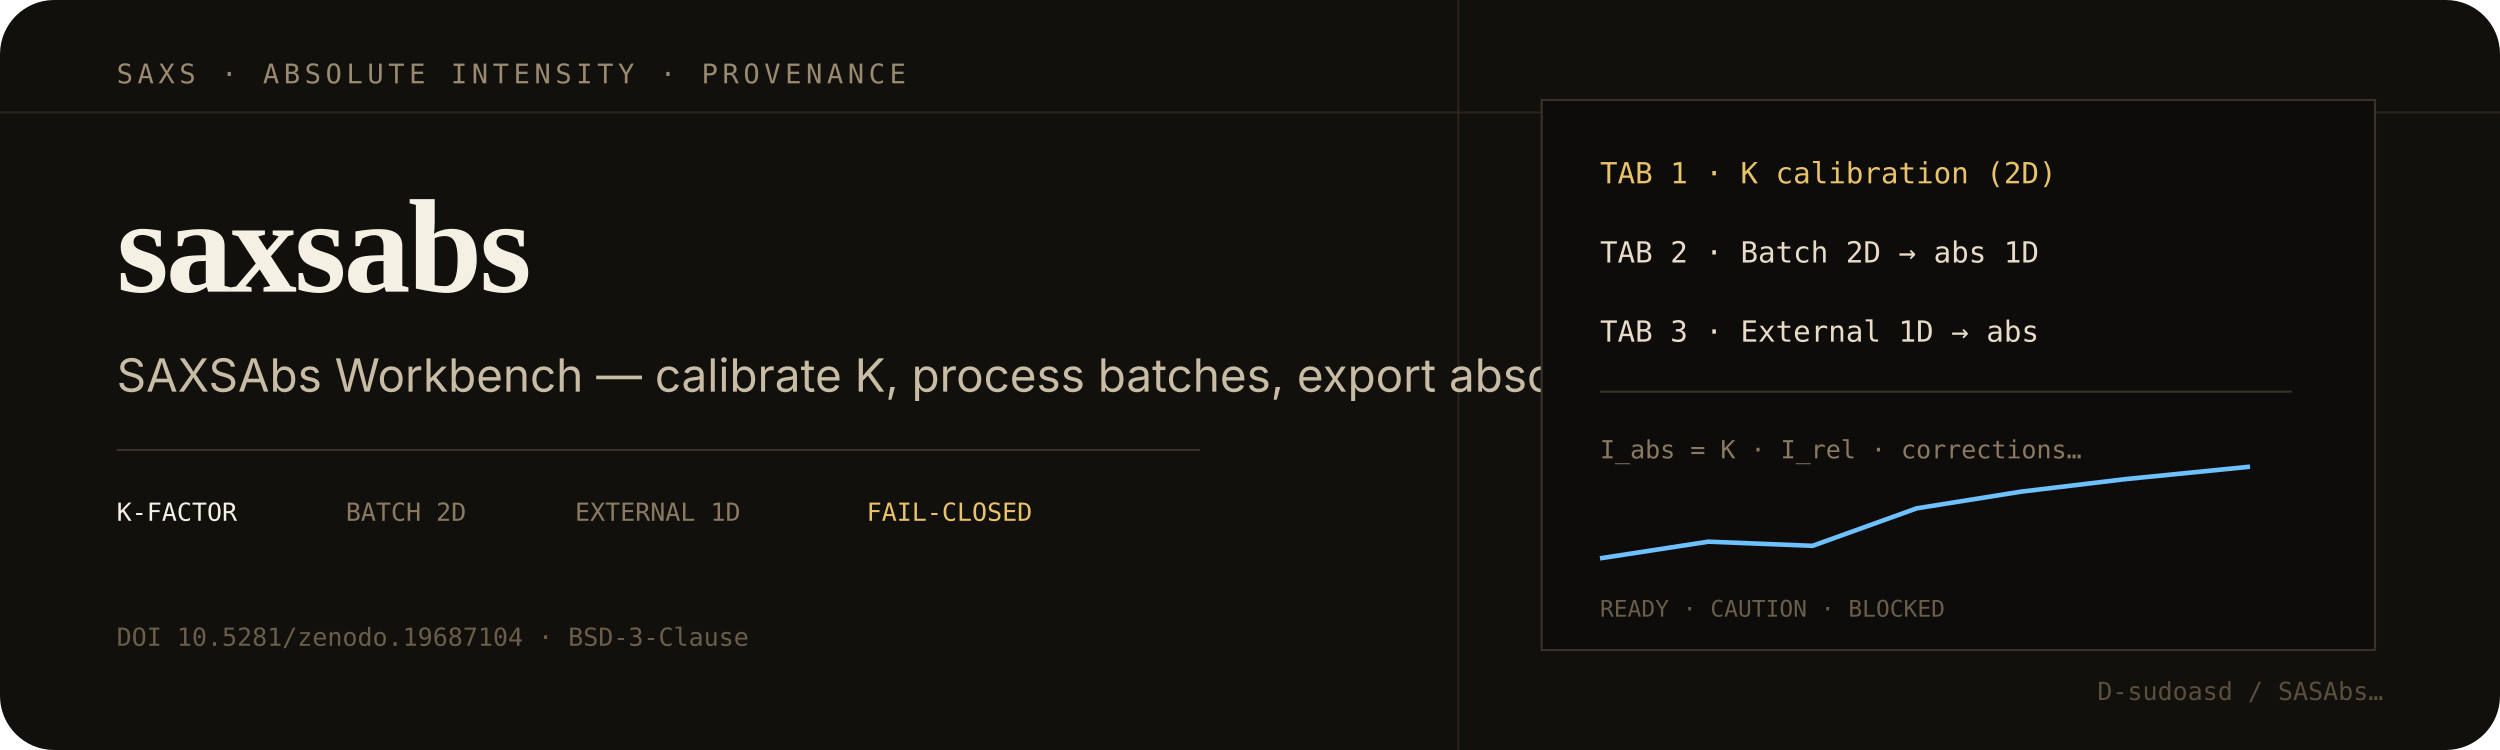
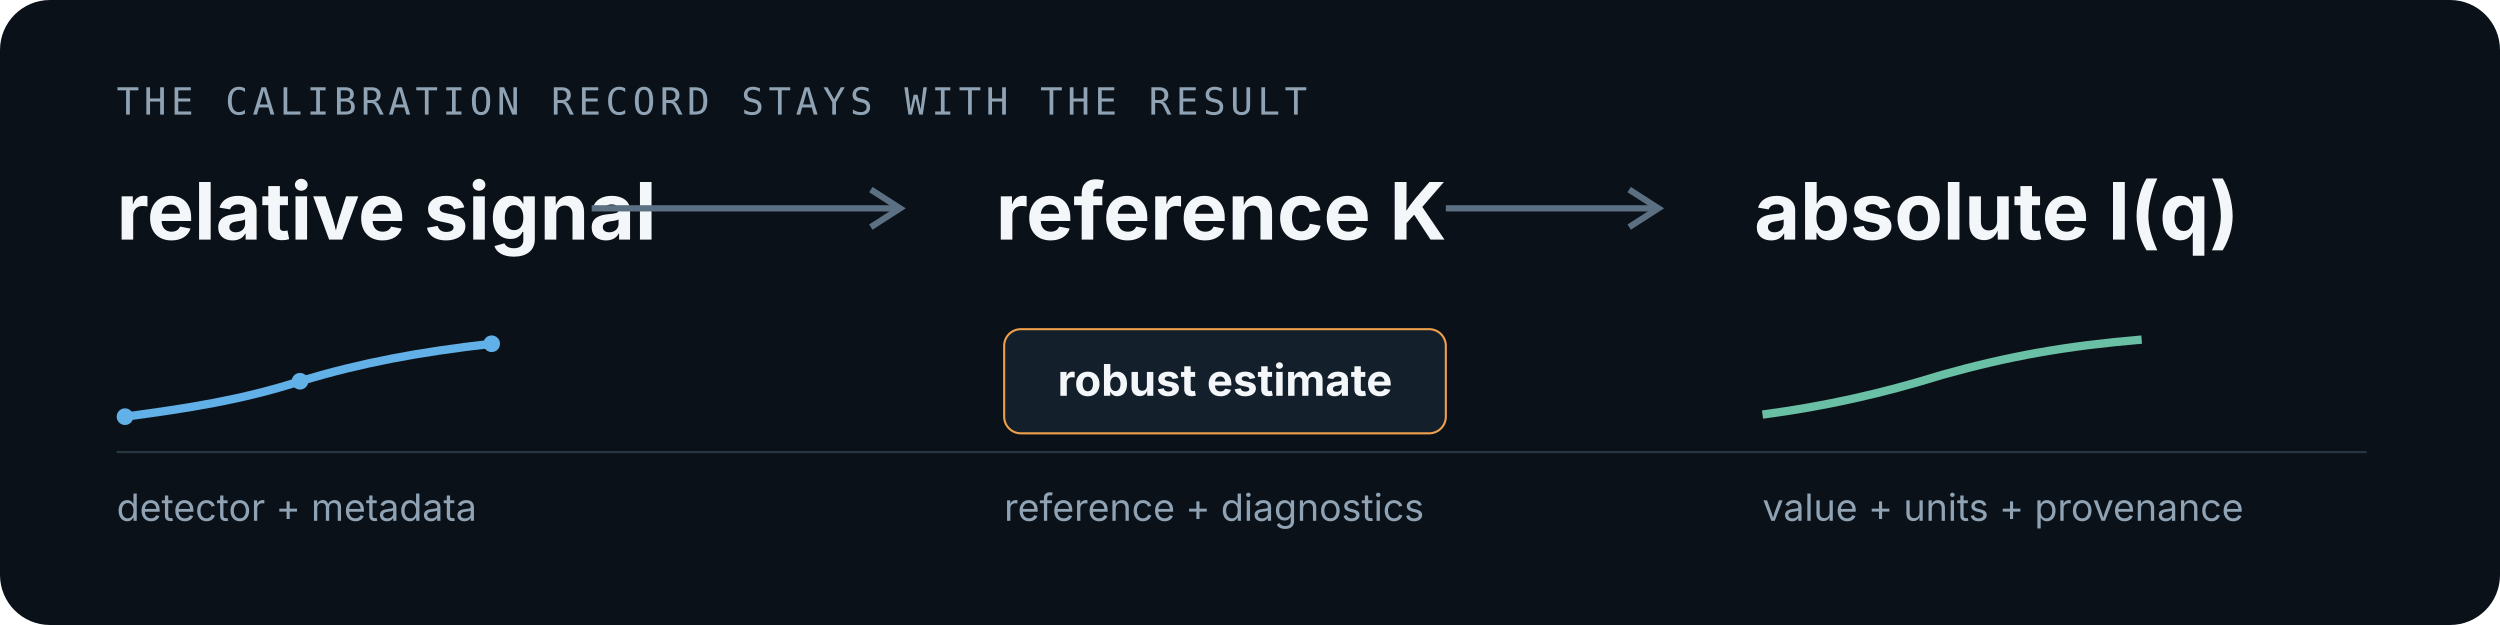
- <svg xmlns="http://www.w3.org/2000/svg" width="1200" height="360" viewBox="0 0 1200 360" role="img" aria-labelledby="title desc">
-   <rect width="1200" height="360" rx="26" fill="#12100C" />
-   <path d="M0 54H1200M700 0V360" stroke="#2A241C" />
-   <g transform="translate(56 40)" font-family="-apple-system,BlinkMacSystemFont,'Segoe UI',sans-serif">
-     <text fill="#9A8A70" font-family="ui-monospace,SFMono-Regular,Menlo,monospace" font-size="13" letter-spacing="2.2">SAXS · ABSOLUTE INTENSITY · PROVENANCE</text>
-     <text y="100" fill="#F5F0E4" font-family="Georgia,'Times New Roman',serif" font-size="64" font-weight="700" letter-spacing="-1.2">saxsabs</text>
-     <text y="148" fill="#C8BCA4" font-size="22">SAXSAbs Workbench — calibrate K, process batches, export absolute 1D.</text>
-     <path d="M0 176H520" stroke="#3A3228" />
-     <g transform="translate(0 210)" font-family="ui-monospace,SFMono-Regular,Menlo,monospace" font-size="12">
-       <text fill="#F5F0E4">K-FACTOR</text>
-       <text x="110" fill="#8A7A62">BATCH 2D</text>
-       <text x="220" fill="#8A7A62">EXTERNAL 1D</text>
-       <text x="360" fill="#E8C36A">FAIL-CLOSED</text>
-     </g>
-     <text y="270" fill="#6A5E4A" font-family="ui-monospace,SFMono-Regular,Menlo,monospace" font-size="12">DOI 10.5281/zenodo.19687104 · BSD-3-Clause</text>
-   </g>
-   <g transform="translate(740 48)">
-     <rect width="400" height="264" fill="#0E0C0A" stroke="#3A3228" />
-     <g font-family="ui-monospace,SFMono-Regular,Menlo,monospace">
-       <text x="28" y="40" fill="#E8C36A" font-size="14">TAB 1 · K calibration (2D)</text>
-       <text x="28" y="78" fill="#E8DCC8" font-size="14">TAB 2 · Batch 2D → abs 1D</text>
-       <text x="28" y="116" fill="#E8DCC8" font-size="14">TAB 3 · External 1D → abs</text>
-       <path d="M28 140 H360" stroke="#3A3228" />
-       <text x="28" y="172" fill="#8A7A62" font-size="12">I_abs = K · I_rel · corrections…</text>
-       <polyline points="28,220 80,212 130,214 180,196 230,188 280,182 340,176" fill="none" stroke="#6EC1FF" stroke-width="2.2" />
-       <text x="28" y="248" fill="#6A5E4A" font-size="11">READY · CAUTION · BLOCKED</text>
+ <svg xmlns="http://www.w3.org/2000/svg" width="1200" height="300" viewBox="0 0 1200 300" role="img" aria-labelledby="title desc">
+   <rect width="1200" height="300" rx="24" fill="#0B1118" />
+   <g font-family="-apple-system,BlinkMacSystemFont,'Segoe UI',sans-serif">
+     <text x="56" y="55" fill="#8FA3B5" font-family="ui-monospace,SFMono-Regular,Menlo,Consolas,monospace" font-size="18" letter-spacing="2.2">THE CALIBRATION RECORD STAYS WITH THE RESULT</text>
+     <text x="56" y="115" fill="#F4F7FA" font-size="38" font-weight="700">relative signal</text>
+     <text x="478" y="115" fill="#F4F7FA" font-size="38" font-weight="700">reference K</text>
+     <text x="842" y="115" fill="#F4F7FA" font-size="38" font-weight="700">absolute I(q)</text>
+     <path d="M284 100H430" stroke="#5B7083" stroke-width="3" />
+     <path d="M418 91L432 100L418 109" fill="none" stroke="#5B7083" stroke-width="3" />
+     <path d="M694 100H794" stroke="#5B7083" stroke-width="3" />
+     <path d="M782 91L796 100L782 109" fill="none" stroke="#5B7083" stroke-width="3" />
+     <g transform="translate(56 156)">
+       <path d="M0 61H1080" stroke="#293743" />
+       <path d="M4 44C34 40 60 36 88 27C118 18 145 13 180 9" fill="none" stroke="#62B0E8" stroke-width="4" />
+       <circle cx="4" cy="44" r="4" fill="#62B0E8" />
+       <circle cx="88" cy="27" r="4" fill="#62B0E8" />
+       <circle cx="180" cy="9" r="4" fill="#62B0E8" />
+       <rect x="426" y="2" width="212" height="50" rx="8" fill="#131F2A" stroke="#F0A04B" />
+       <text x="532" y="34" text-anchor="middle" fill="#F4F7FA" font-size="21" font-weight="650">robust estimate</text>
+       <path d="M790 43C820 39 847 33 876 24C908 15 936 10 972 7" fill="none" stroke="#69C0A5" stroke-width="4" />
+       <text x="0" y="94" fill="#8FA3B5" font-size="18">detector + metadata</text>
+       <text x="426" y="94" fill="#8FA3B5" font-size="18">reference + diagnostics</text>
+       <text x="790" y="94" fill="#8FA3B5" font-size="18">value + units + provenance</text>
    </g>
  </g>
-   <text x="1144" y="336" text-anchor="end" fill="#5A4E3C" font-family="ui-monospace,SFMono-Regular,Menlo,monospace" font-size="12">D-sudoasd / SASAbs…</text>
</svg>
